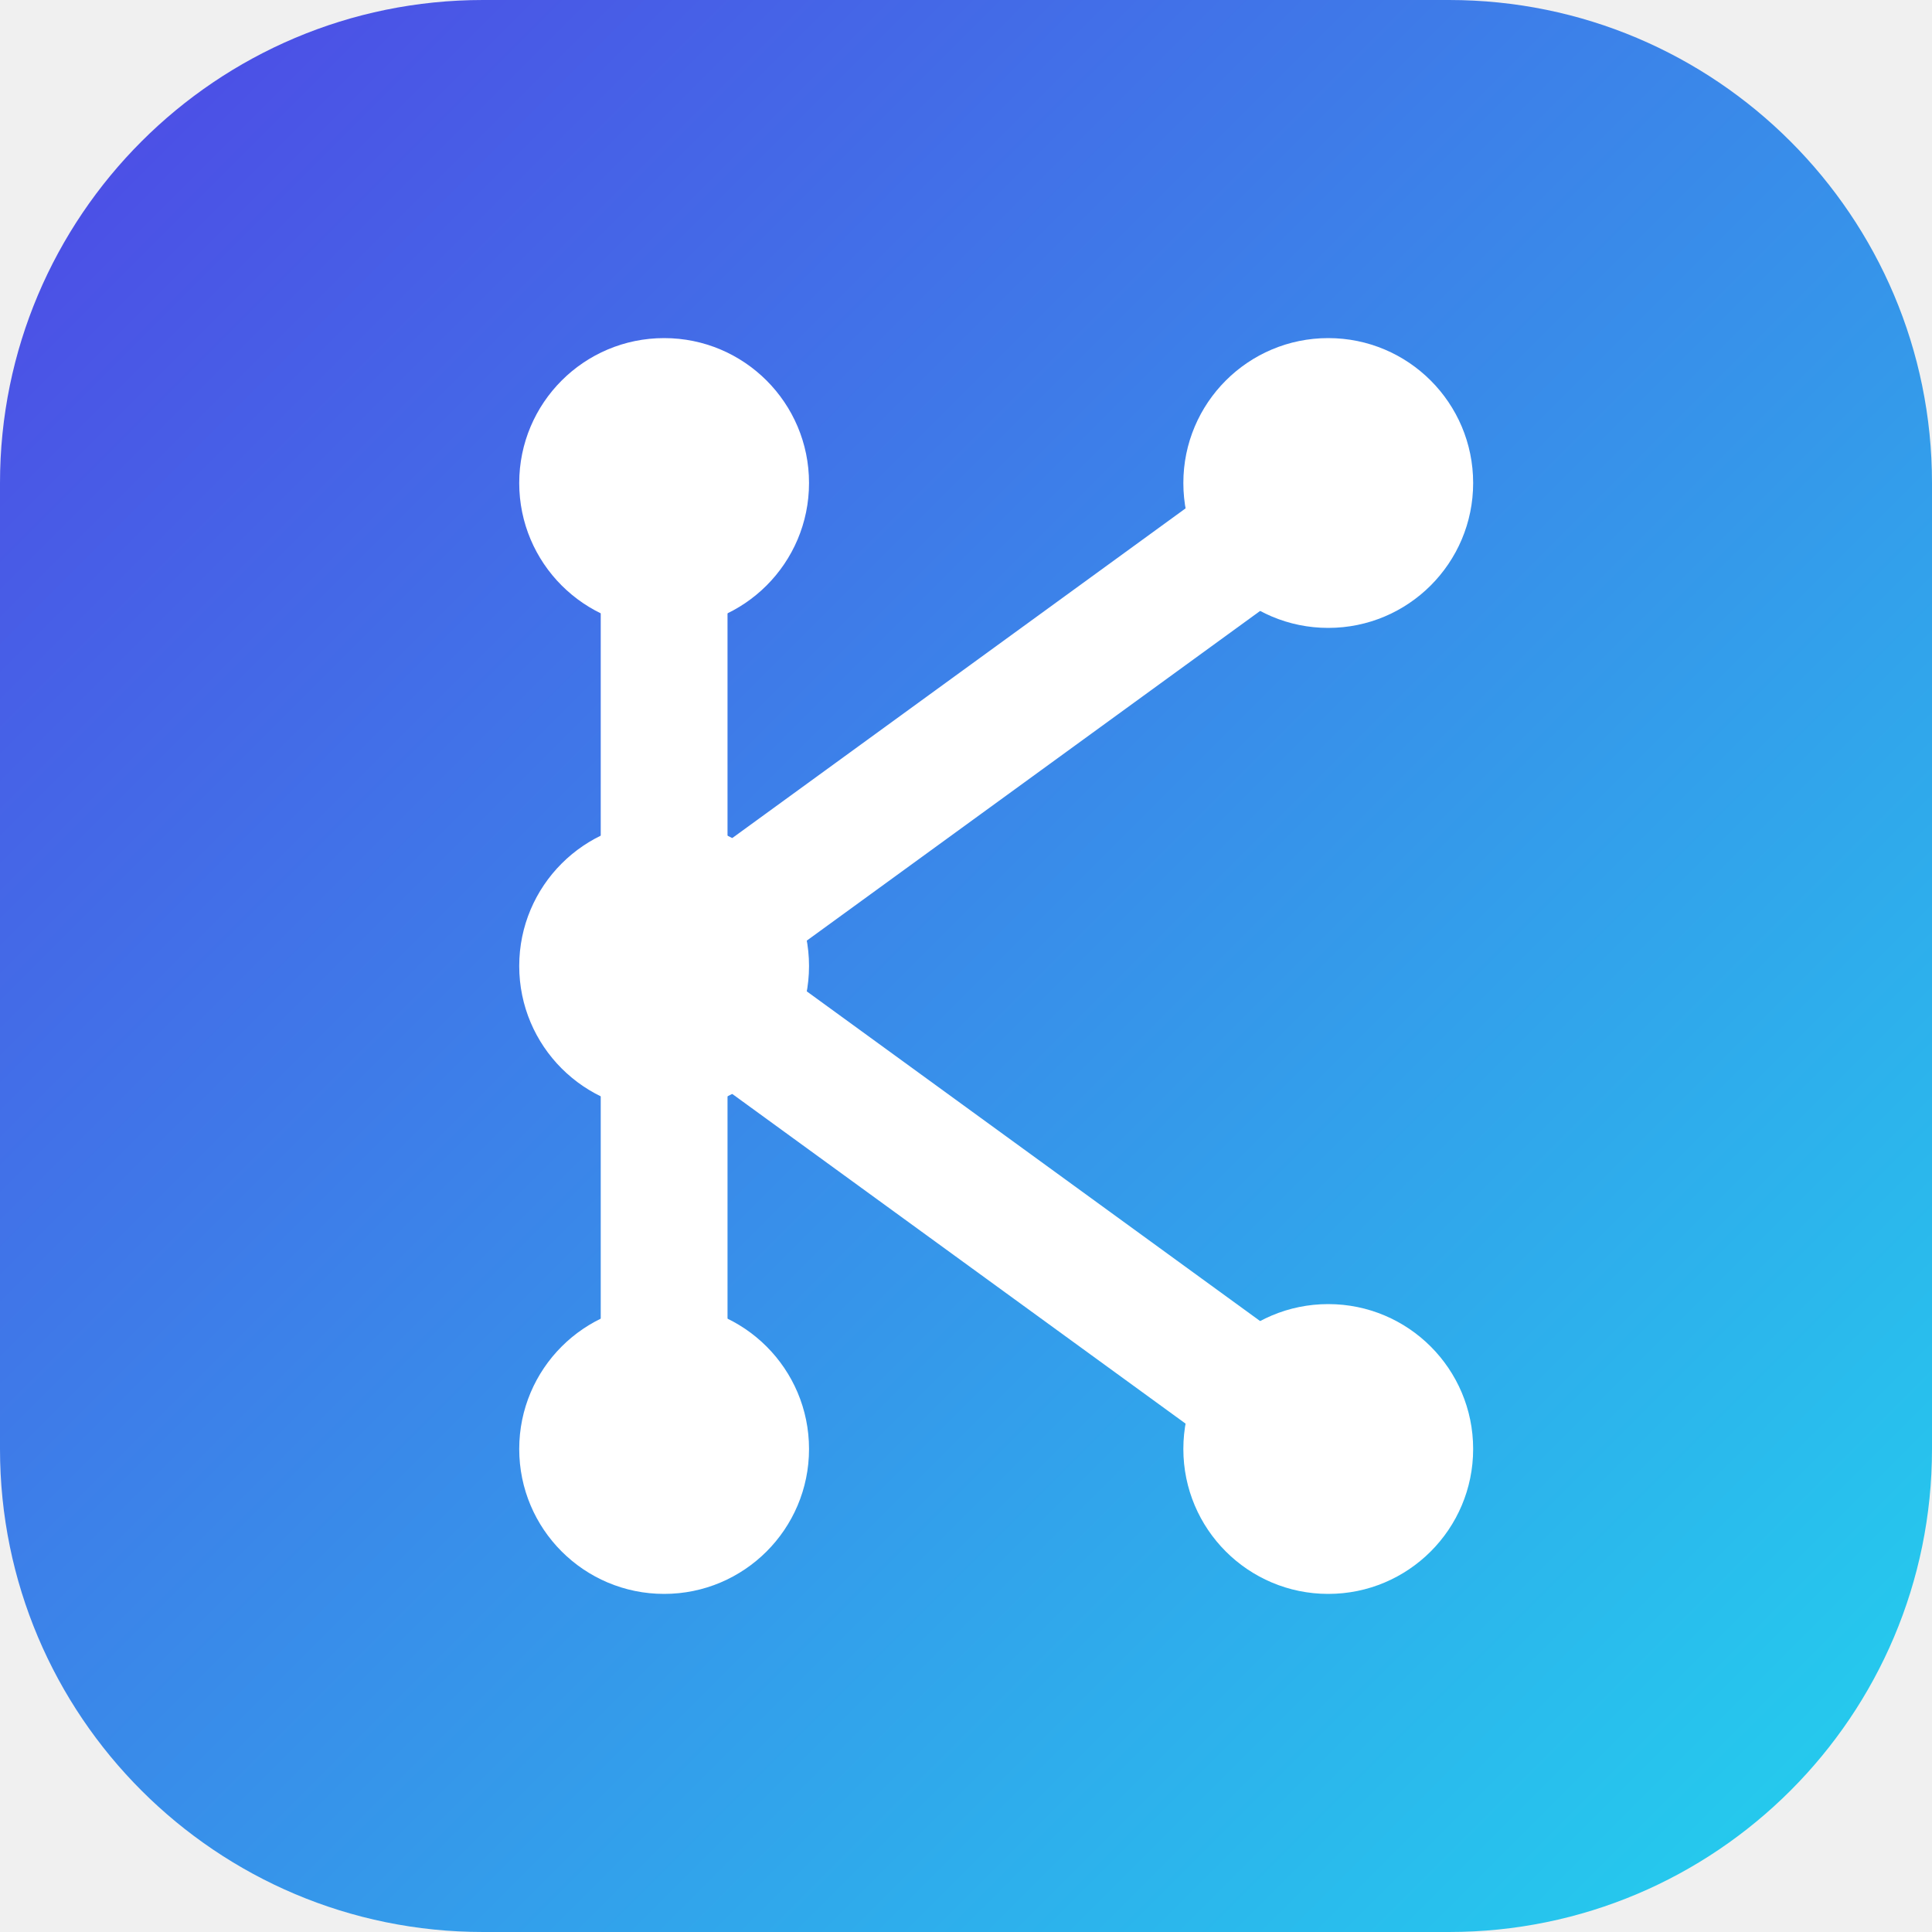
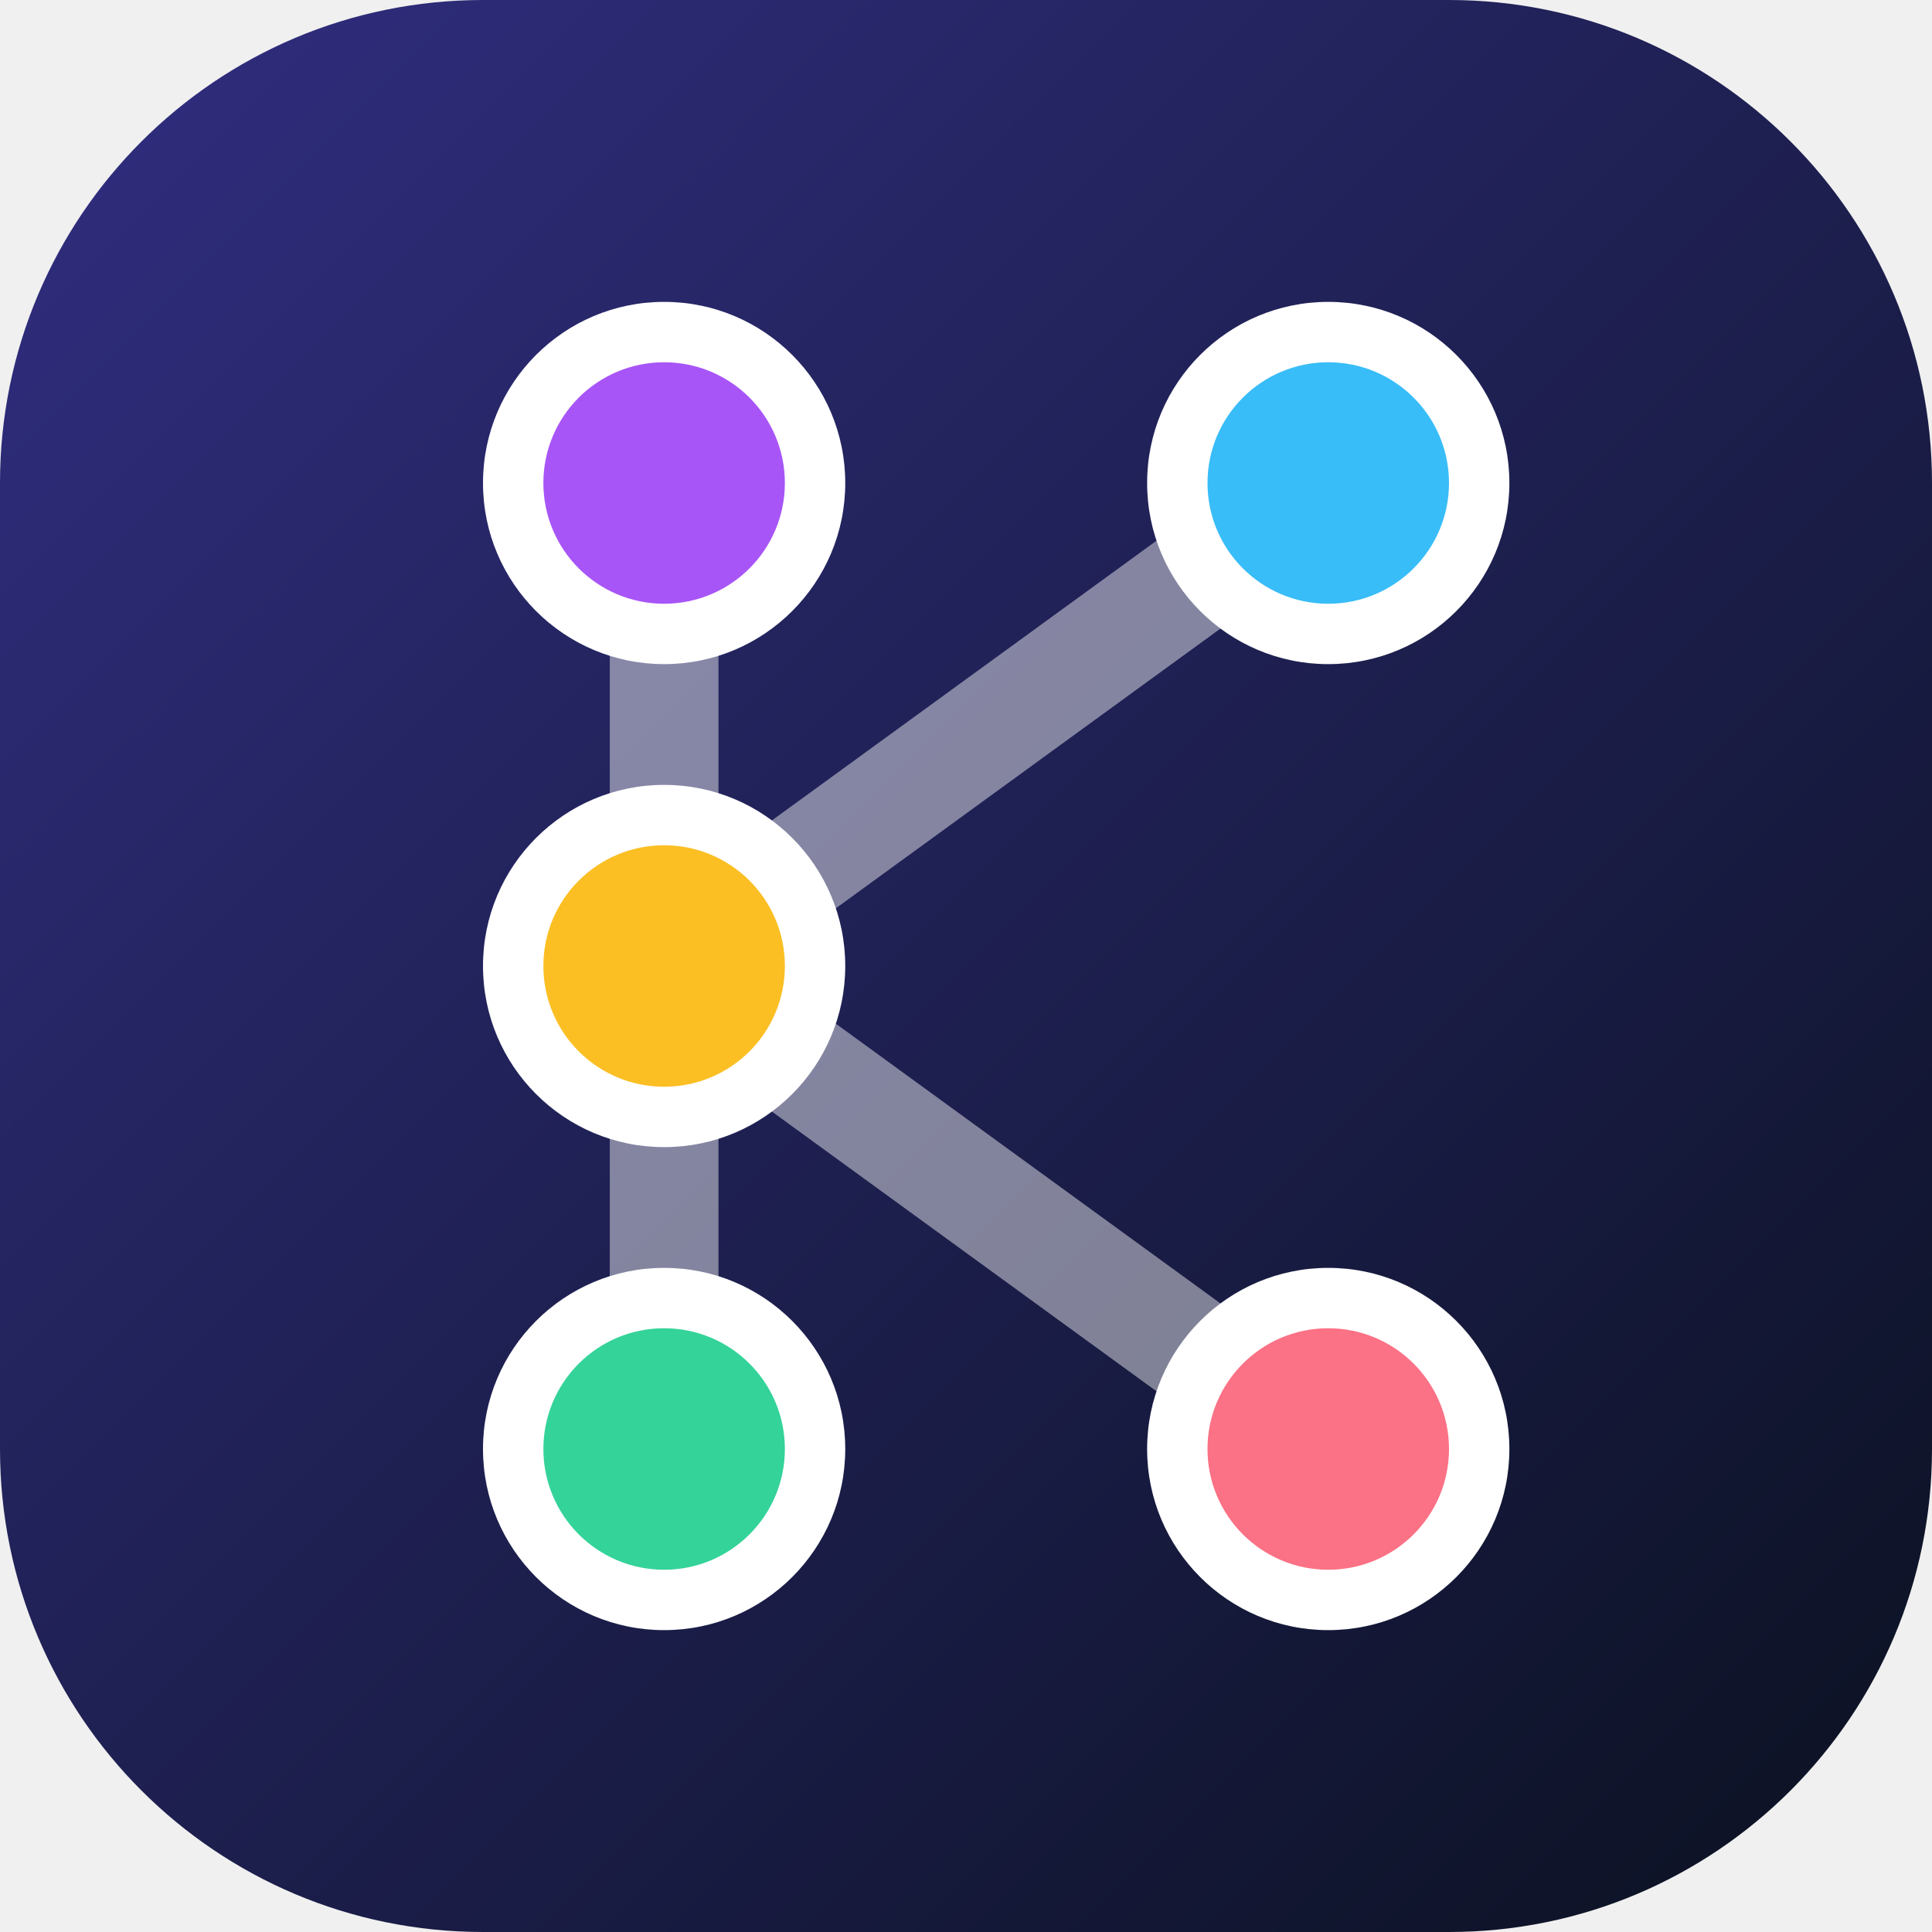
<svg xmlns="http://www.w3.org/2000/svg" viewBox="0 0 32 32">
  <defs>
    <linearGradient id="g" x1="0" y1="0" x2="32" y2="32" gradientUnits="userSpaceOnUse">
-       <stop offset="0" stop-color="#4F46E5" />
-       <stop offset="1" stop-color="#22D3EE" />
+       <stop offset="0" stop-color="#312E81" />
+       <stop offset="1" stop-color="#0B1120" />
    </linearGradient>
  </defs>
  <rect width="32" height="32" rx="8" fill="url(#g)" />
-   <g stroke="#fff" stroke-width="2.1" stroke-linecap="round">
+   <g stroke="#FFFFFF" stroke-opacity="0.45" stroke-width="1.8" stroke-linecap="round">
    <line x1="11" y1="8" x2="11" y2="24" />
    <line x1="11" y1="16" x2="22" y2="8" />
    <line x1="11" y1="16" x2="22" y2="24" />
  </g>
-   <g fill="#fff">
-     <circle cx="11" cy="8" r="2.4" />
-     <circle cx="11" cy="24" r="2.4" />
-     <circle cx="22" cy="8" r="2.4" />
-     <circle cx="22" cy="24" r="2.4" />
-     <circle cx="11" cy="16" r="2.4" />
+   <g>
+     <circle cx="11" cy="8" r="3" fill="#FFFFFF" />
+     <circle cx="11" cy="8" r="2" fill="#A855F7" />
+     <circle cx="11" cy="16" r="3" fill="#FFFFFF" />
+     <circle cx="11" cy="16" r="2" fill="#FBBF24" />
+     <circle cx="11" cy="24" r="3" fill="#FFFFFF" />
+     <circle cx="11" cy="24" r="2" fill="#34D399" />
+     <circle cx="22" cy="8" r="3" fill="#FFFFFF" />
+     <circle cx="22" cy="8" r="2" fill="#38BDF8" />
+     <circle cx="22" cy="24" r="3" fill="#FFFFFF" />
+     <circle cx="22" cy="24" r="2" fill="#FB7185" />
  </g>
</svg>
